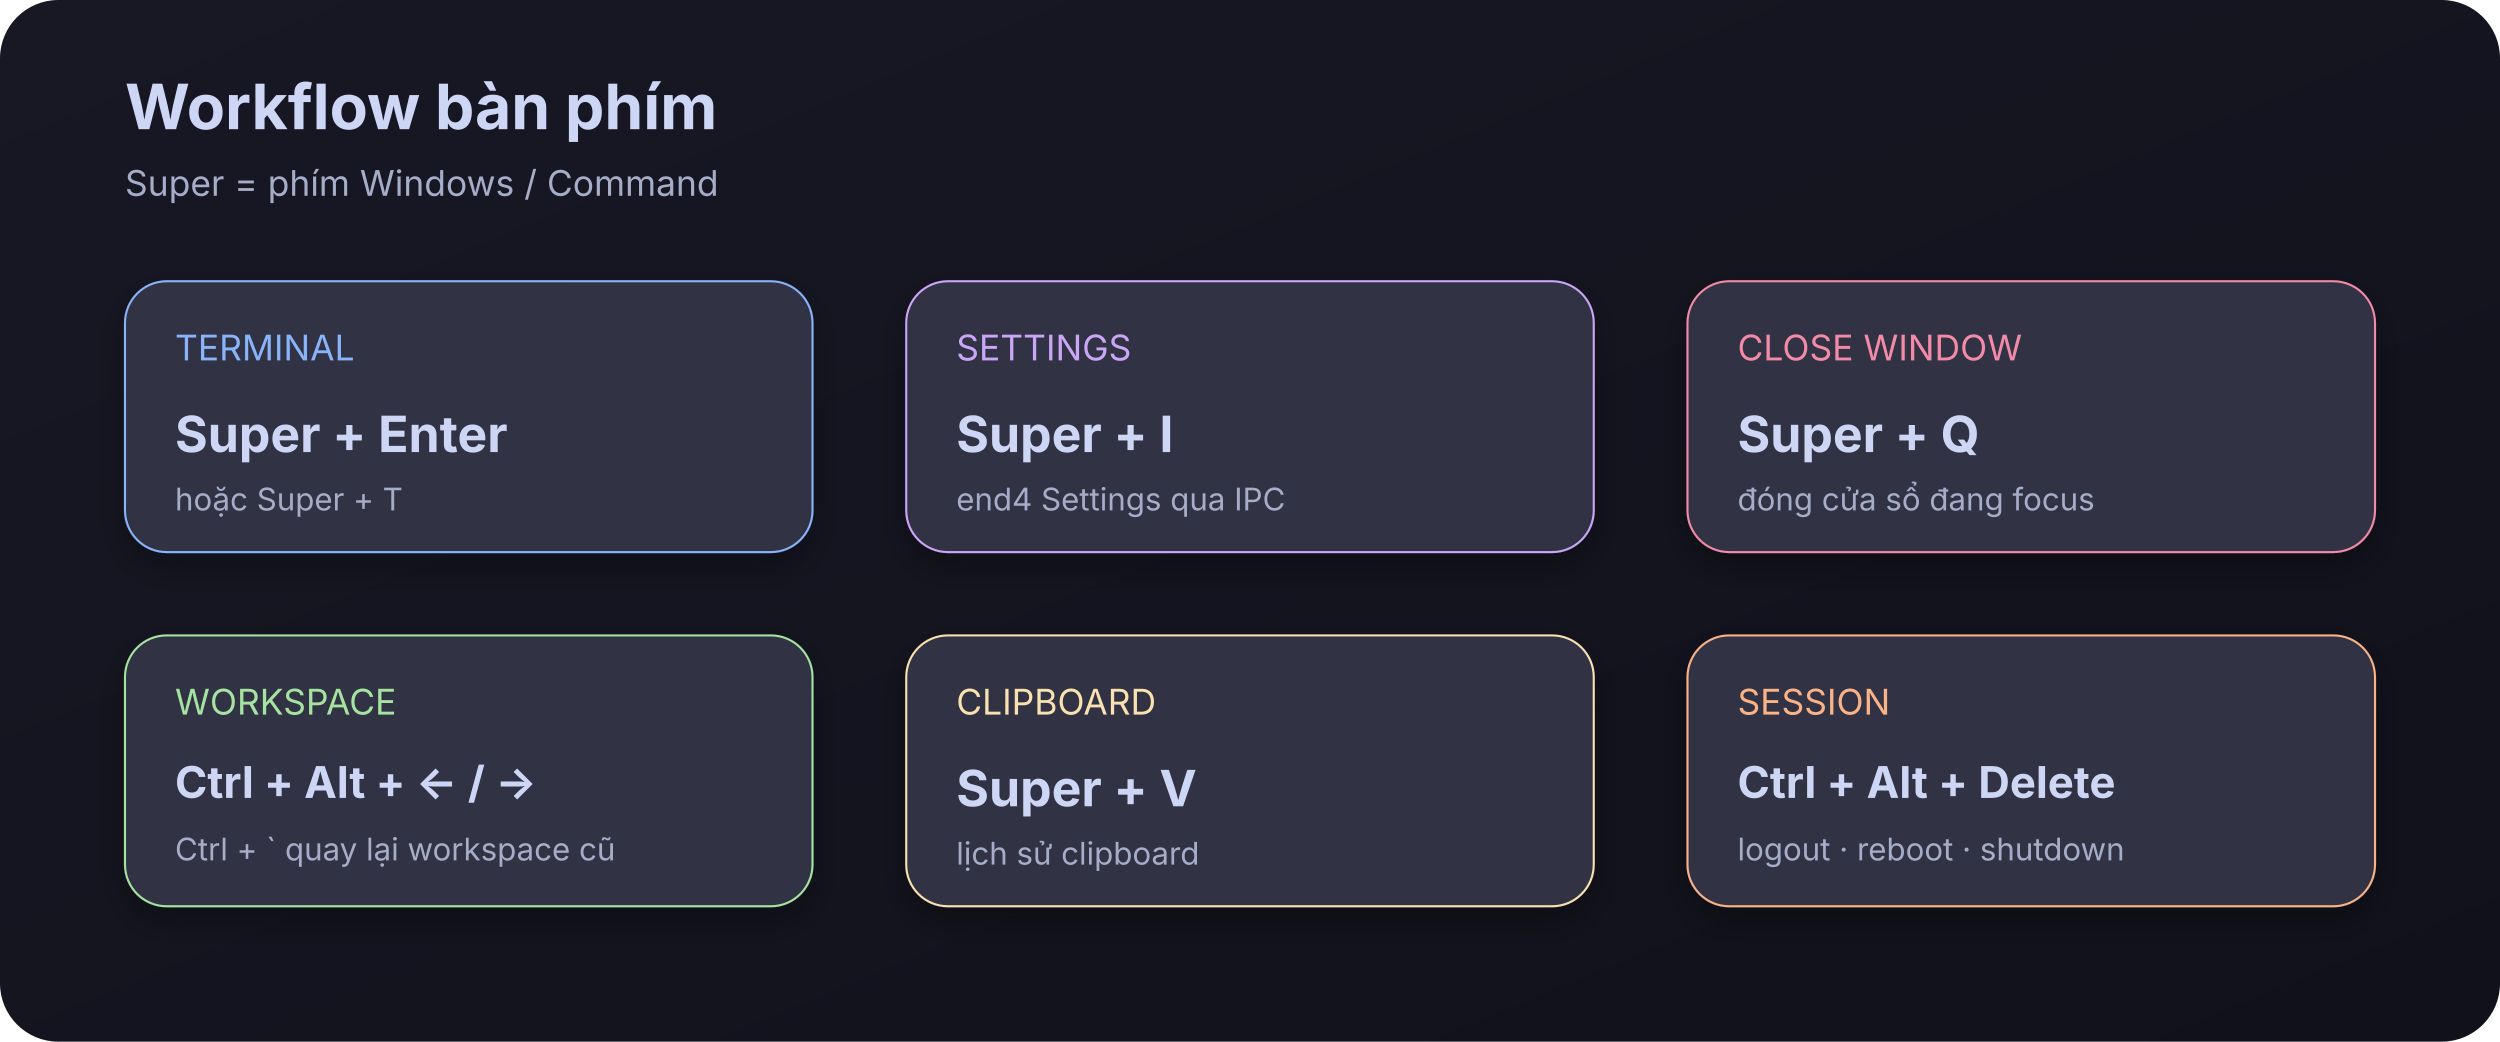
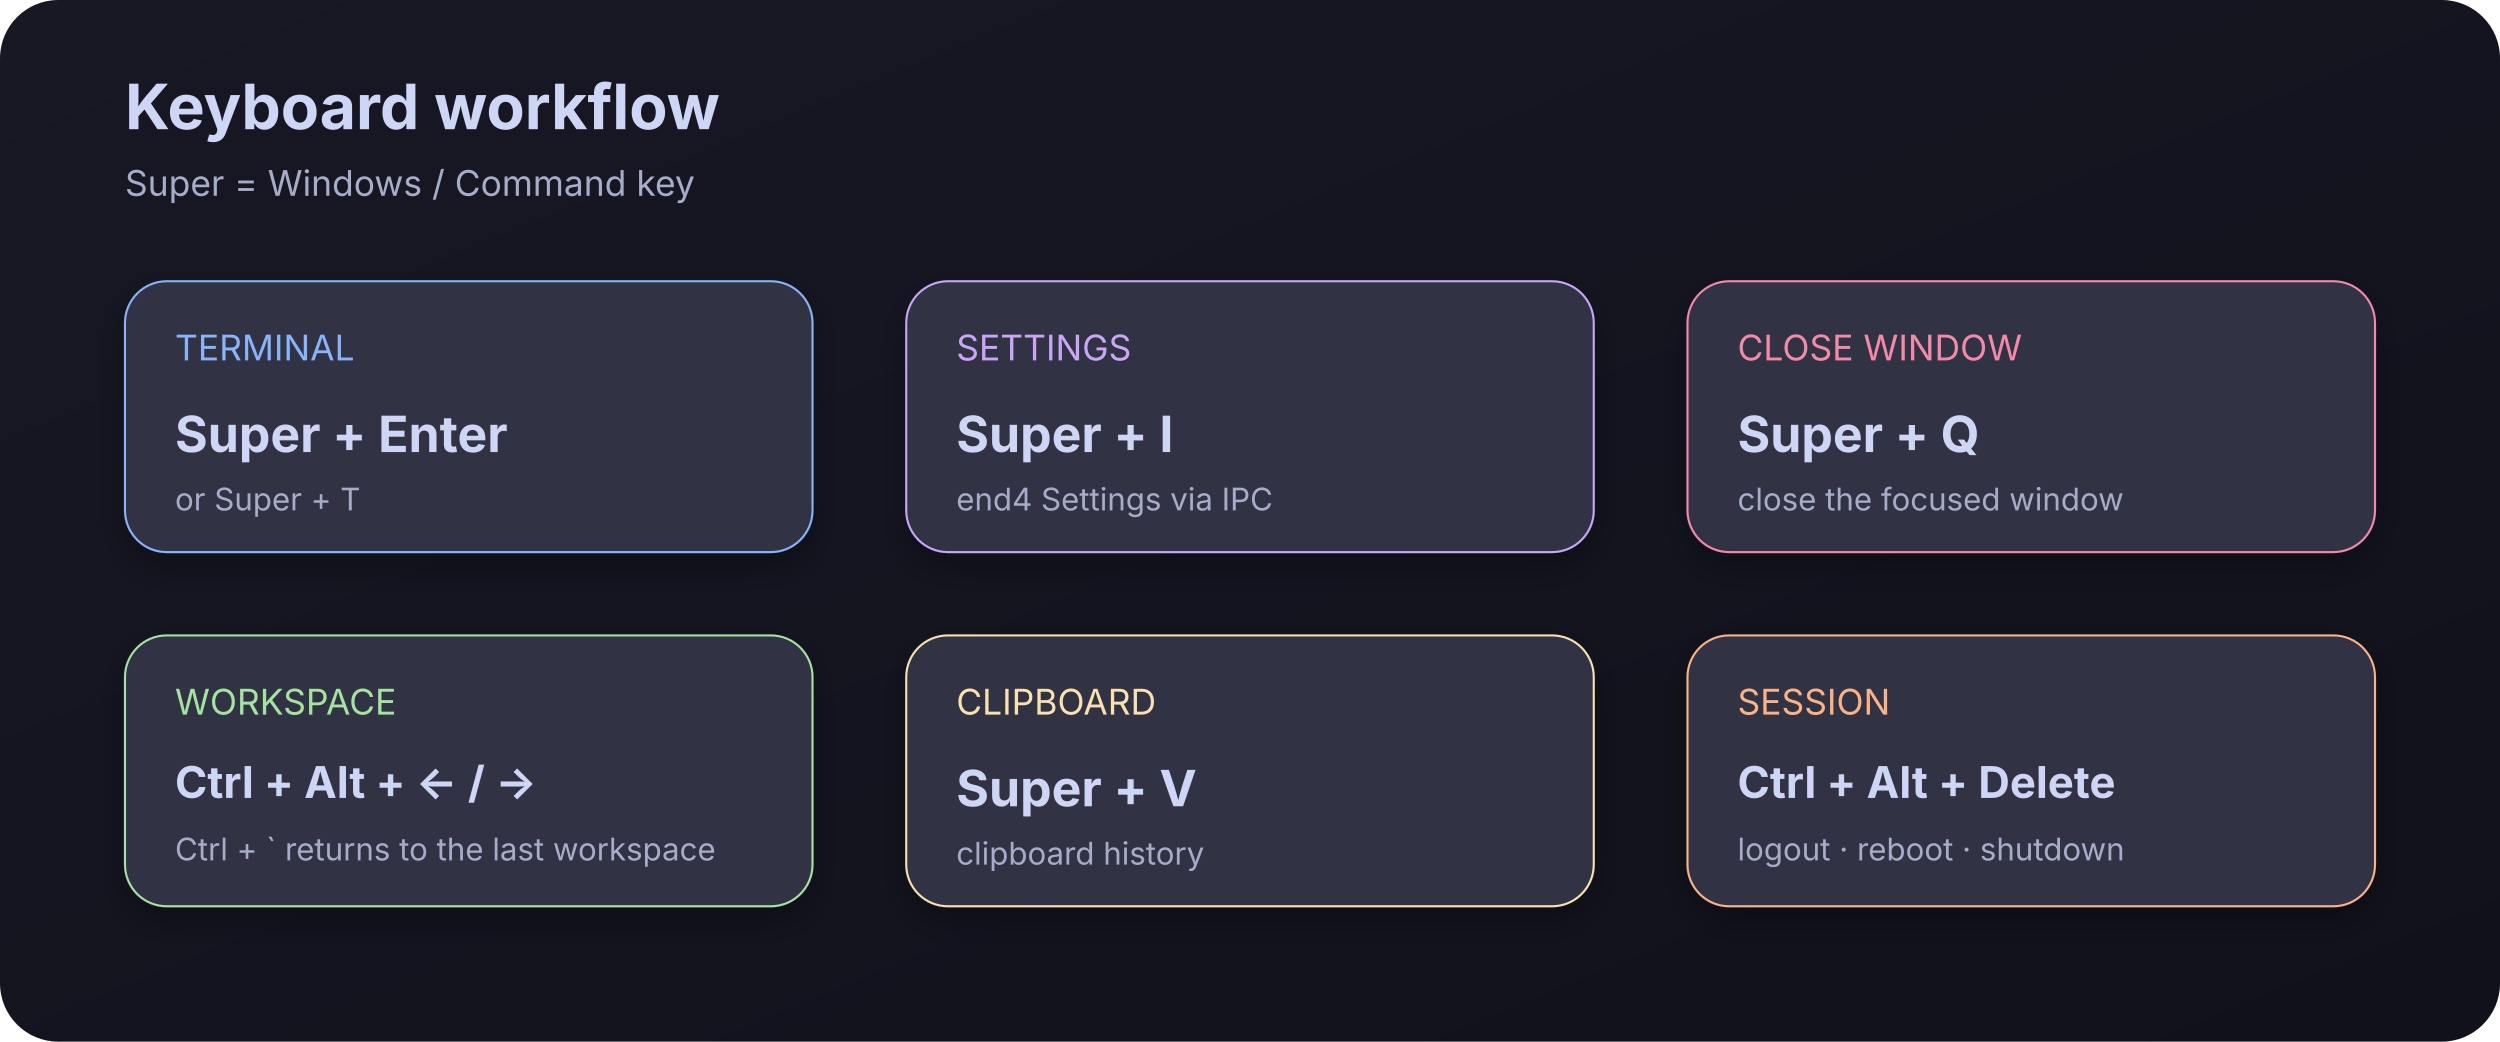
<svg xmlns="http://www.w3.org/2000/svg" width="1200" height="500" viewBox="0 0 1200 500" role="img" aria-labelledby="title desc">
  <defs>
    <linearGradient id="bg" x1="0" y1="0" x2="1" y2="1">
      <stop stop-color="#181825" />
      <stop offset="1" stop-color="#11111b" />
    </linearGradient>
    <filter id="shadow">
      <feDropShadow dx="0" dy="7" stdDeviation="8" flood-opacity=".32" />
    </filter>
  </defs>
  <rect width="1200" height="500" rx="28" fill="url(#bg)" />
-   <text x="60" y="62" fill="#cdd6f4" font-family="Inter, sans-serif" font-size="30" font-weight="700">Workflow bàn phím</text>
-   <text x="60" y="94" fill="#a6adc8" font-family="Inter, sans-serif" font-size="17">Super = phím Windows / Command</text>
+   <text x="60" y="62" fill="#cdd6f4" font-family="Inter, sans-serif" font-size="30" font-weight="700">Keyboard workflow</text>
+   <text x="60" y="94" fill="#a6adc8" font-family="Inter, sans-serif" font-size="17">Super = Windows / Command key</text>
  <g font-family="Inter, sans-serif" filter="url(#shadow)">
    <g transform="translate(60 135)">
      <rect width="330" height="130" rx="20" fill="#313244" stroke="#89b4fa" />
      <text x="24" y="38" fill="#89b4fa" font-size="17">TERMINAL</text>
      <text x="24" y="82" fill="#cdd6f4" font-size="24" font-weight="700">Super + Enter</text>
-       <text x="24" y="110" fill="#a6adc8" font-size="15">hoặc Super + T</text>
+       <text x="24" y="110" fill="#a6adc8" font-size="15">or Super + T</text>
    </g>
    <g transform="translate(435 135)">
      <rect width="330" height="130" rx="20" fill="#313244" stroke="#cba6f7" />
      <text x="24" y="38" fill="#cba6f7" font-size="17">SETTINGS</text>
      <text x="24" y="82" fill="#cdd6f4" font-size="24" font-weight="700">Super + I</text>
-       <text x="24" y="110" fill="#a6adc8" font-size="15">end4 Settings qua IPC</text>
+       <text x="24" y="110" fill="#a6adc8" font-size="15">end4 Settings via IPC</text>
    </g>
    <g transform="translate(810 135)">
      <rect width="330" height="130" rx="20" fill="#313244" stroke="#f38ba8" />
      <text x="24" y="38" fill="#f38ba8" font-size="17">CLOSE WINDOW</text>
      <text x="24" y="82" fill="#cdd6f4" font-size="24" font-weight="700">Super + Q</text>
-       <text x="24" y="110" fill="#a6adc8" font-size="15">đóng cửa sổ đang focus</text>
+       <text x="24" y="110" fill="#a6adc8" font-size="15">close the focused window</text>
    </g>
    <g transform="translate(60 305)">
      <rect width="330" height="130" rx="20" fill="#313244" stroke="#a6e3a1" />
      <text x="24" y="38" fill="#a6e3a1" font-size="17">WORKSPACE</text>
      <text x="24" y="78" fill="#cdd6f4" font-size="21" font-weight="700">Ctrl + Alt + ← / →</text>
-       <text x="24" y="108" fill="#a6adc8" font-size="15">Ctrl + ` quay lại workspace cũ</text>
+       <text x="24" y="108" fill="#a6adc8" font-size="15">Ctrl + ` returns to the last workspace</text>
    </g>
    <g transform="translate(435 305)">
      <rect width="330" height="130" rx="20" fill="#313244" stroke="#f9e2af" />
      <text x="24" y="38" fill="#f9e2af" font-size="17">CLIPBOARD</text>
      <text x="24" y="82" fill="#cdd6f4" font-size="24" font-weight="700">Super + V</text>
-       <text x="24" y="110" fill="#a6adc8" font-size="15">lịch sử clipboard</text>
+       <text x="24" y="110" fill="#a6adc8" font-size="15">clipboard history</text>
    </g>
    <g transform="translate(810 305)">
      <rect width="330" height="130" rx="20" fill="#313244" stroke="#fab387" />
      <text x="24" y="38" fill="#fab387" font-size="17">SESSION</text>
      <text x="24" y="78" fill="#cdd6f4" font-size="21" font-weight="700">Ctrl + Alt + Delete</text>
      <text x="24" y="108" fill="#a6adc8" font-size="15">logout · reboot · shutdown</text>
    </g>
  </g>
</svg>
